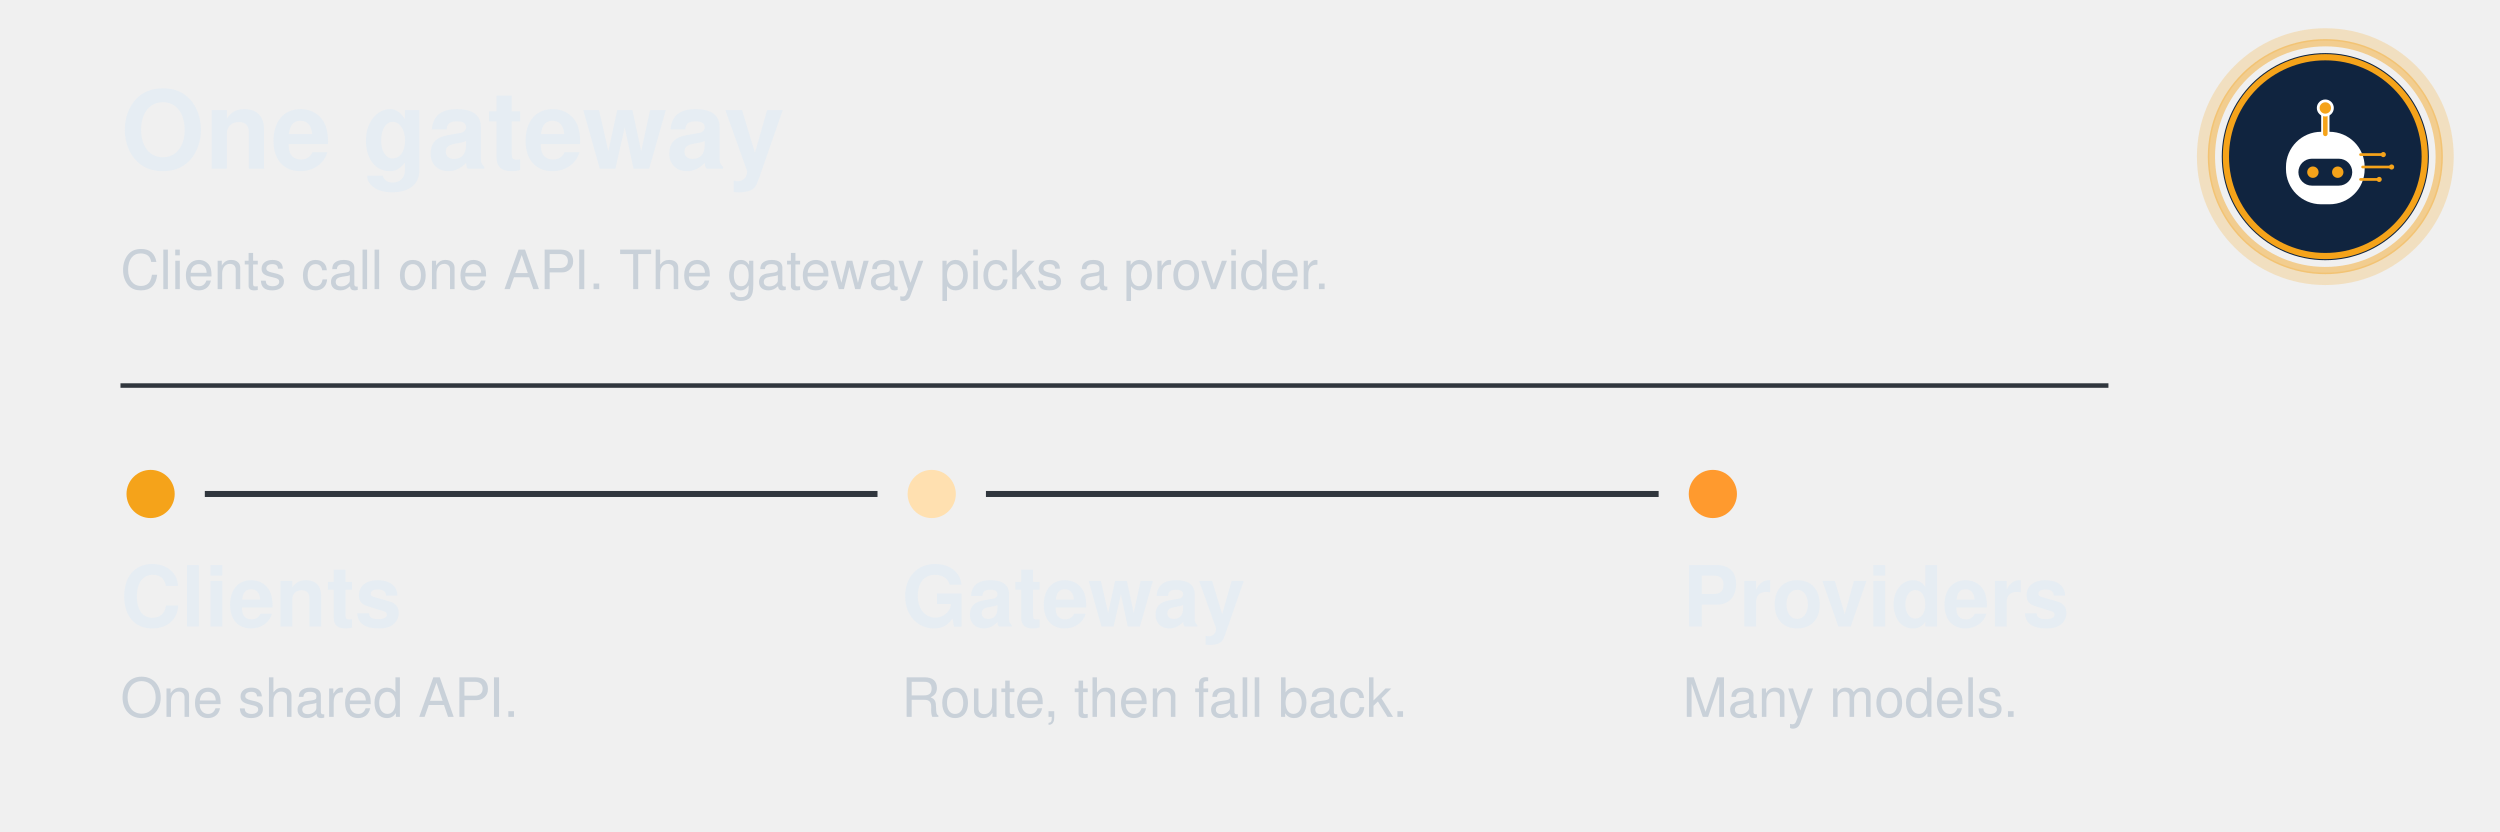
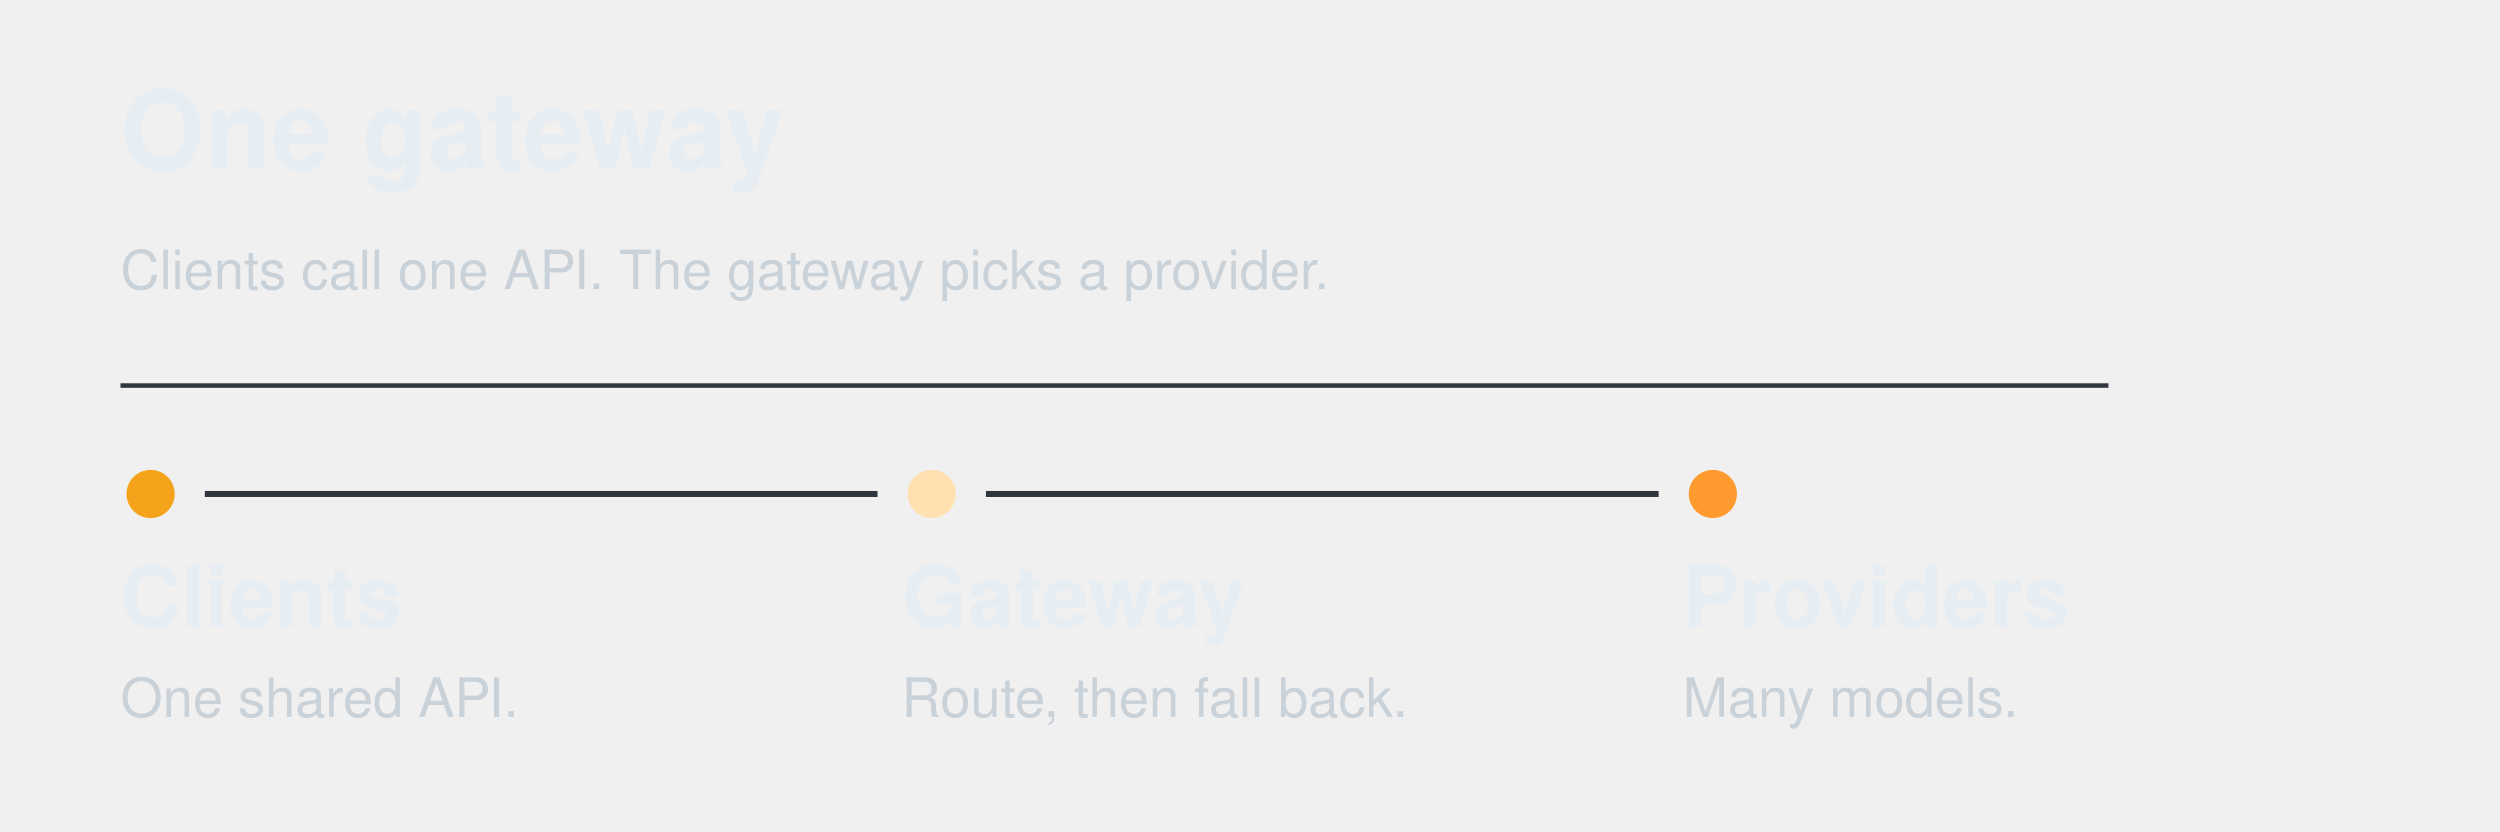
<svg xmlns="http://www.w3.org/2000/svg" width="830" height="276" viewBox="0 0 830 276" role="img" aria-labelledby="title desc">
  <defs>
    <linearGradient id="gateway-routing-dark-bar" x1="0" y1="0" x2="1" y2="0">
      <stop offset="0" stop-color="#F5A31A" />
      <stop offset="1" stop-color="#FFE0B0" />
    </linearGradient>
  </defs>
  <text x="40" y="56" fill="#E6EDF3" font-family="Segoe UI, Helvetica, Arial, sans-serif" font-size="36" font-weight="600" text-anchor="start">One gateway</text>
-   <g transform="translate(728.00,8.00) scale(0.3438)">
-     <circle cx="128" cy="128" r="118" fill="none" stroke="#F5A31A" stroke-opacity="0.22" stroke-width="12" />
-     <circle cx="128" cy="128" r="110" fill="none" stroke="#F5A31A" stroke-opacity="0.45" stroke-width="7" />
-     <circle cx="128" cy="128" r="100" fill="#10243F" />
-     <circle cx="128" cy="128" r="96" fill="none" stroke="#F5A31A" stroke-width="6" />
-     <g transform="translate(128,138)">
-       <rect x="-38" y="-34" width="76" height="70" rx="34" fill="#FFFFFF" />
-       <line x1="0" y1="-32" x2="0" y2="-50" stroke="#FFFFFF" stroke-width="8" stroke-linecap="round" />
-       <line x1="0" y1="-32" x2="0" y2="-50" stroke="#F5A31A" stroke-width="4.4" stroke-linecap="round" />
-       <circle cx="0" cy="-57" r="8.2" fill="#FFFFFF" />
-       <circle cx="0" cy="-57" r="5.5" fill="#F5A31A" />
-       <rect x="-26" y="-8" width="52" height="26" rx="13" fill="#10243F" />
-       <circle cx="-12" cy="5" r="5.5" fill="#F5A31A" />
-       <circle cx="12" cy="5" r="5.5" fill="#F5A31A" />
-       <g fill="none" stroke="#F5A31A" stroke-width="2.6" stroke-linecap="round">
-         <path d="M 34,-12 H 54" />
-         <path d="M 36,0 H 62" />
-         <path d="M 34,12 H 50" />
-       </g>
-       <g fill="#F5A31A">
-         <circle cx="56" cy="-12" r="2.5" />
-         <circle cx="64" cy="0" r="2.5" />
-         <circle cx="52" cy="12" r="2.5" />
-       </g>
-     </g>
-   </g>
  <text x="40" y="96" fill="#C9D1D9" font-family="Segoe UI, Helvetica, Arial, sans-serif" font-size="18" font-weight="400" text-anchor="start">Clients call one API. The gateway picks a provider.</text>
  <line x1="40" y1="128" x2="700" y2="128" stroke="#30363D" stroke-width="1.5" />
  <circle cx="50.0" cy="164" r="8" fill="#F5A31A" />
  <text x="40.0" y="208" fill="#E6EDF3" font-family="Segoe UI, Helvetica, Arial, sans-serif" font-size="28" font-weight="600" text-anchor="start">Clients</text>
  <text x="40.0" y="238" fill="#C9D1D9" font-family="Segoe UI, Helvetica, Arial, sans-serif" font-size="18" font-weight="400" text-anchor="start">One shared API.</text>
  <line x1="68.0" y1="164" x2="291.333" y2="164" stroke="#30363D" stroke-width="2" />
  <circle cx="309.333" cy="164" r="8" fill="#FFE0B0" />
  <text x="299.333" y="208" fill="#E6EDF3" font-family="Segoe UI, Helvetica, Arial, sans-serif" font-size="28" font-weight="600" text-anchor="start">Gateway</text>
  <text x="299.333" y="238" fill="#C9D1D9" font-family="Segoe UI, Helvetica, Arial, sans-serif" font-size="18" font-weight="400" text-anchor="start">Route, then fall back.</text>
  <line x1="327.333" y1="164" x2="550.667" y2="164" stroke="#30363D" stroke-width="2" />
  <circle cx="568.667" cy="164" r="8" fill="#FF9A2E" />
  <text x="558.667" y="208" fill="#E6EDF3" font-family="Segoe UI, Helvetica, Arial, sans-serif" font-size="28" font-weight="600" text-anchor="start">Providers</text>
  <text x="558.667" y="238" fill="#C9D1D9" font-family="Segoe UI, Helvetica, Arial, sans-serif" font-size="18" font-weight="400" text-anchor="start">Many models.</text>
</svg>
